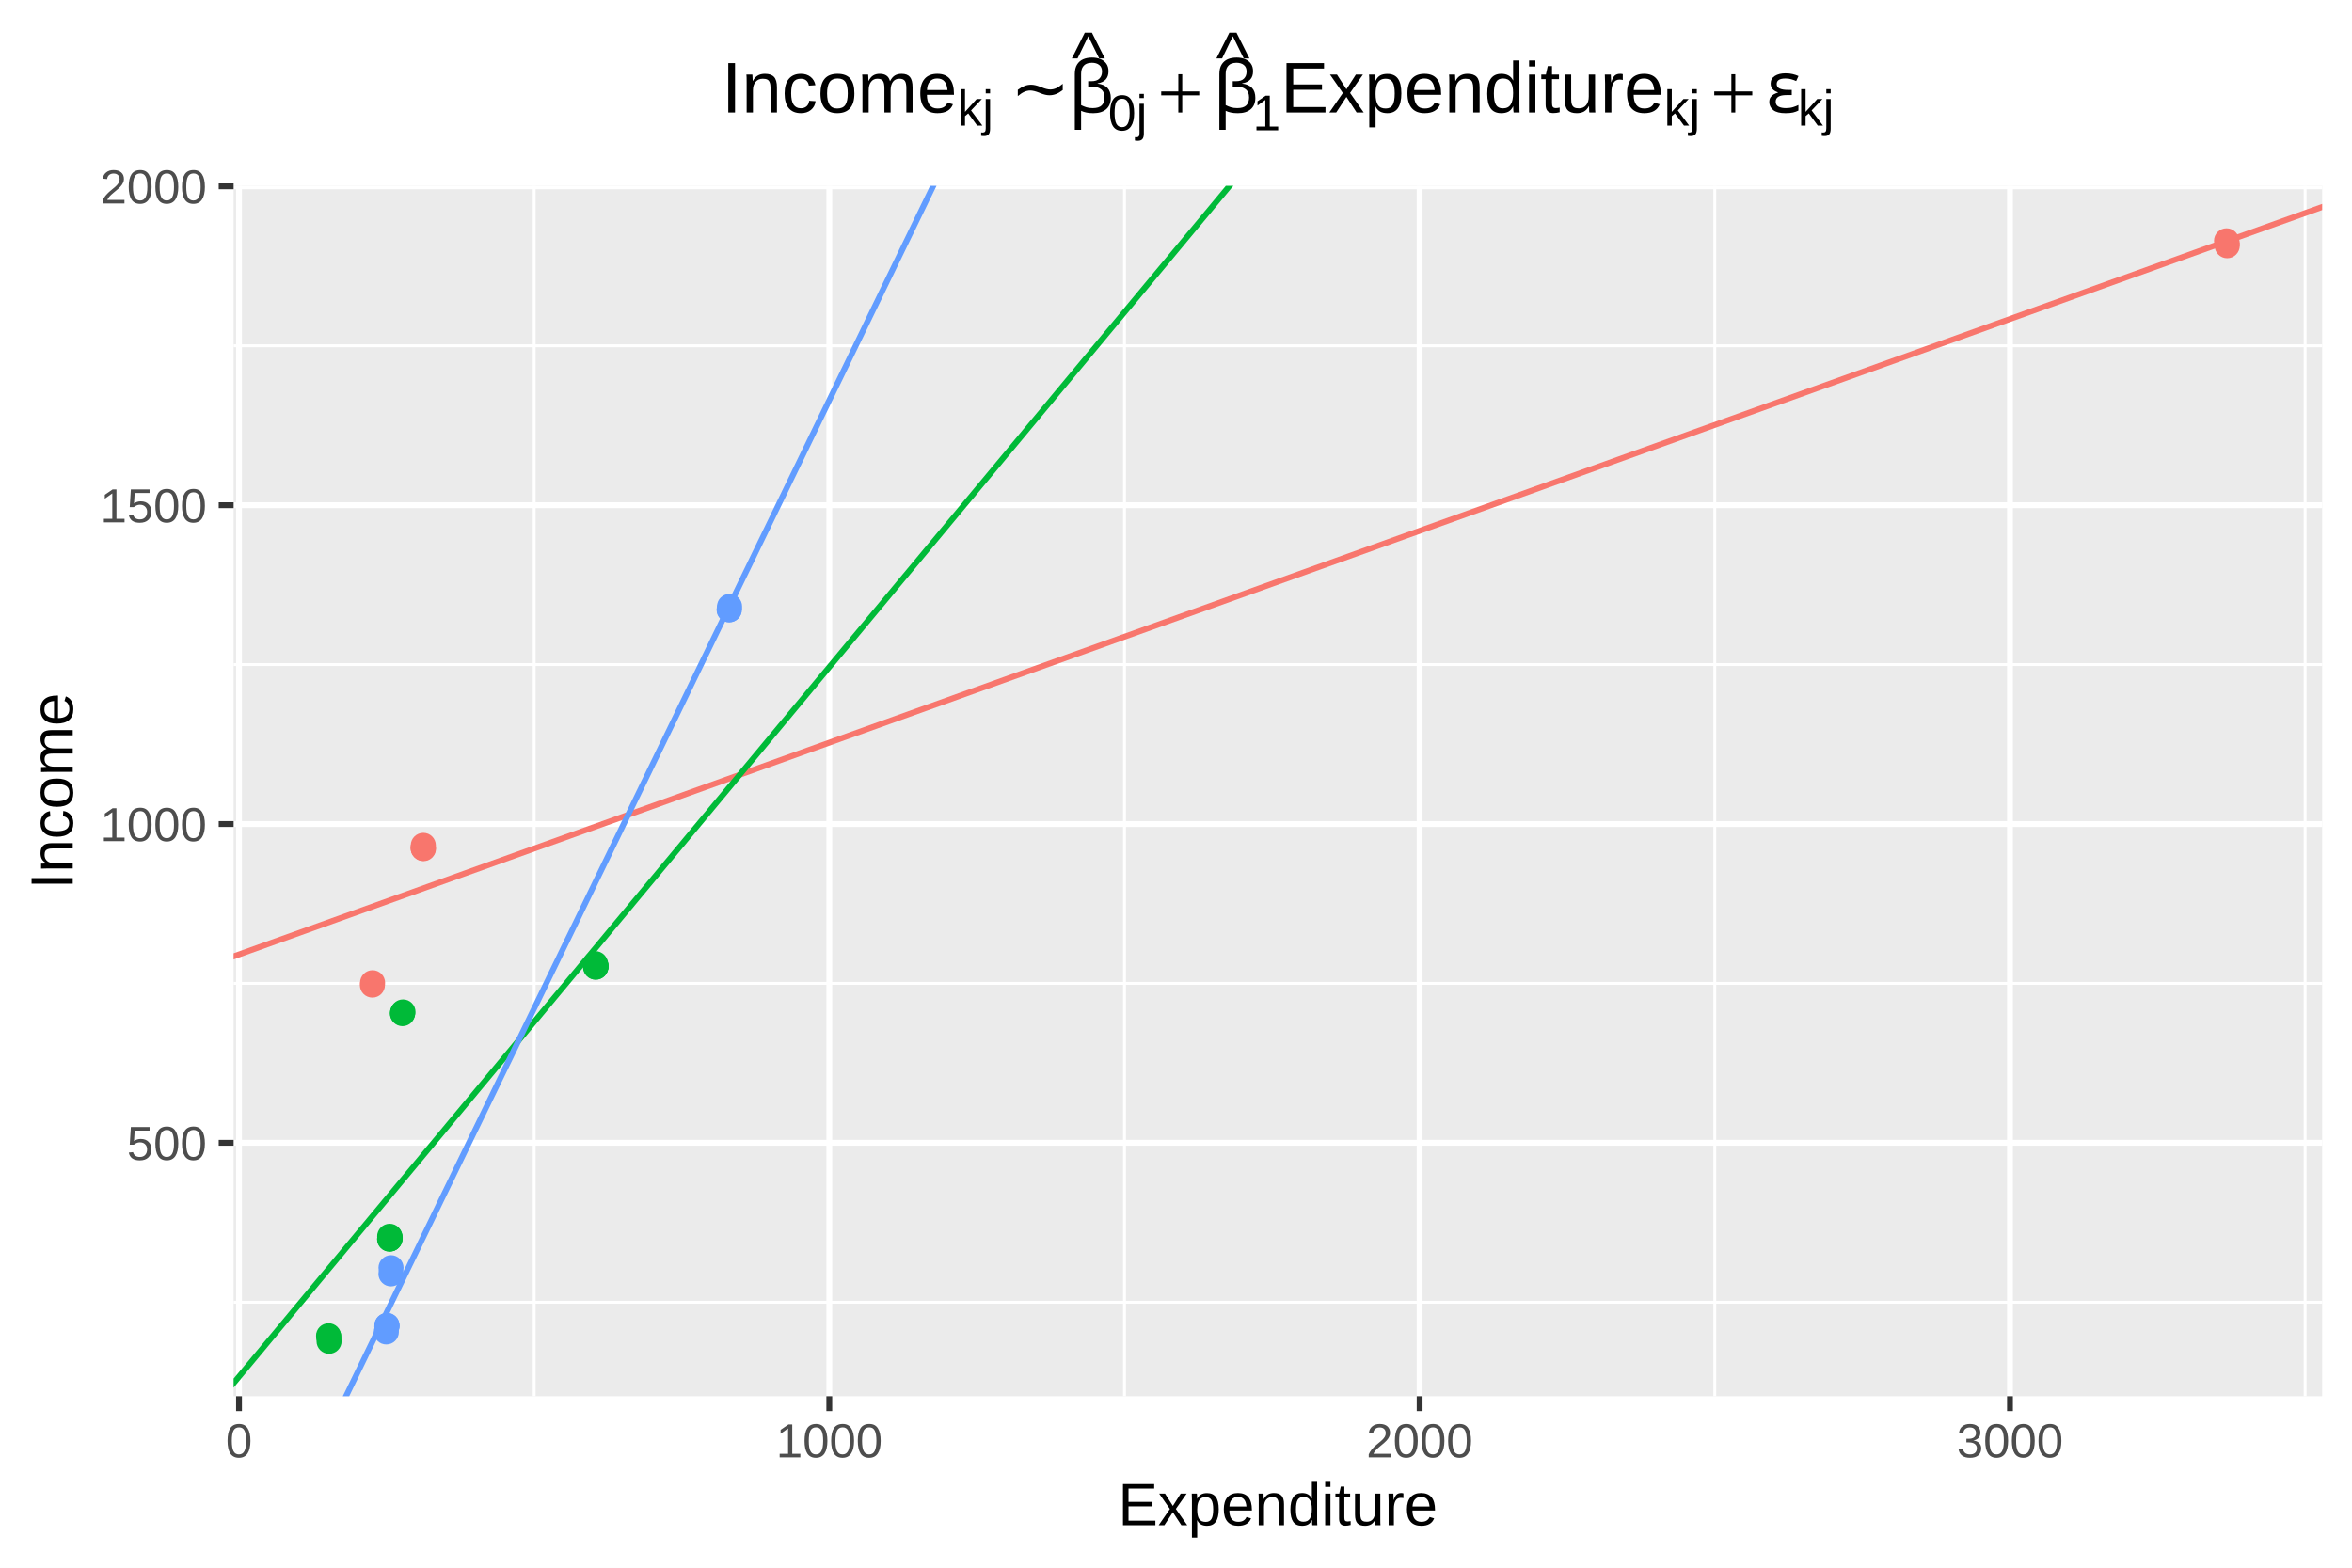
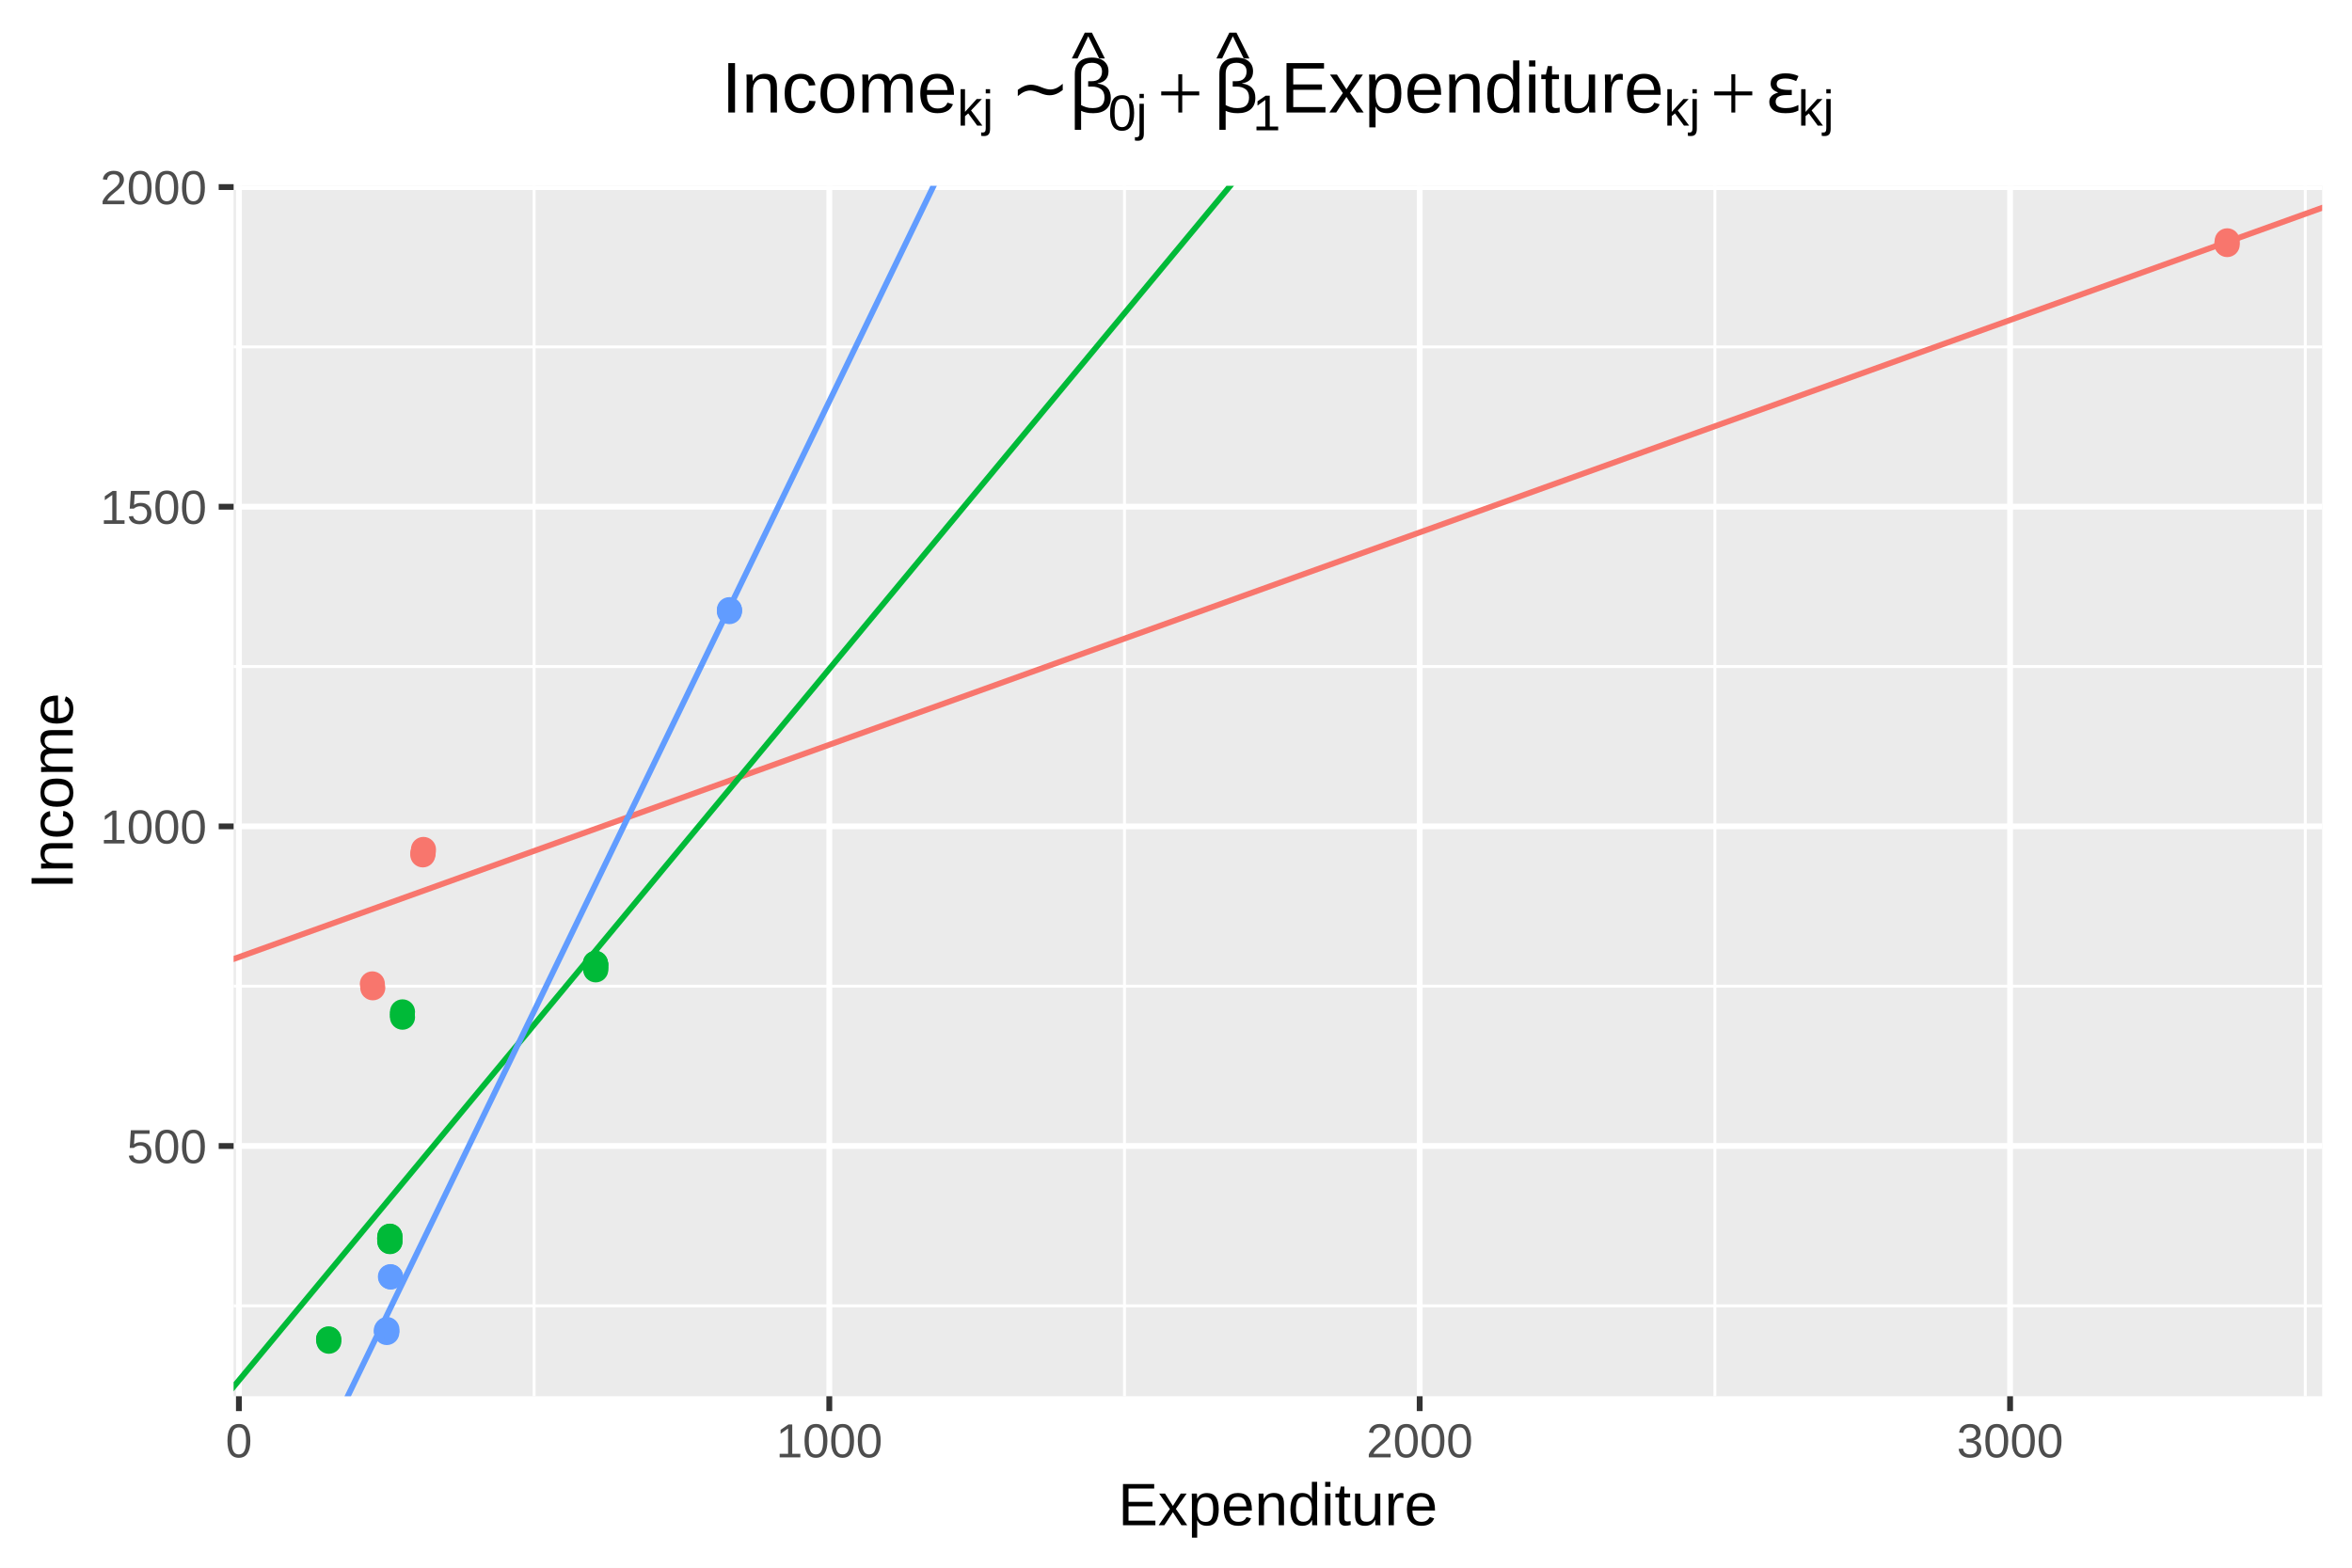
<svg xmlns="http://www.w3.org/2000/svg" width="432.00pt" height="288.00pt" viewBox="0 0 432.00 288.00">
  <g class="svglite">
    <defs>
      <style type="text/css">
    .svglite line, .svglite polyline, .svglite polygon, .svglite path, .svglite rect, .svglite circle {
      fill: none;
      stroke: #000000;
      stroke-linecap: round;
      stroke-linejoin: round;
      stroke-miterlimit: 10.00;
    }
    .svglite text {
      white-space: pre;
    }
    .svglite g.glyphgroup path {
      fill: inherit;
      stroke: none;
    }
  </style>
    </defs>
    <rect width="100%" height="100%" style="stroke: none; fill: #FFFFFF;" />
    <defs>
      <clipPath id="cpMC4wMHw0MzIuMDB8MC4wMHwyODguMDA=">
        <rect x="0.00" y="0.00" width="432.00" height="288.00" />
      </clipPath>
    </defs>
    <g clip-path="url(#cpMC4wMHw0MzIuMDB8MC4wMHwyODguMDA=)">
      <rect x="0" y="0.00" width="432.00" height="288.00" style="stroke-width: 1.07; stroke: #FFFFFF; fill: #FFFFFF;" />
    </g>
    <defs>
      <clipPath id="cpNDIuOTF8NDI2LjUyfDM0LjEzfDI1Ni41MA==">
        <rect x="42.91" y="34.13" width="383.61" height="222.37" />
      </clipPath>
    </defs>
    <g clip-path="url(#cpNDIuOTF8NDI2LjUyfDM0LjEzfDI1Ni41MA==)">
      <rect x="42.91" y="34.13" width="383.61" height="222.37" style="stroke-width: 1.07; stroke: none; fill: #EBEBEB;" />
-       <polyline points="42.91,239.24 426.52,239.24 " style="stroke-width: 0.53; stroke: #FFFFFF; stroke-linecap: butt;" />
-       <polyline points="42.91,180.66 426.52,180.66 " style="stroke-width: 0.53; stroke: #FFFFFF; stroke-linecap: butt;" />
-       <polyline points="42.91,122.09 426.52,122.09 " style="stroke-width: 0.53; stroke: #FFFFFF; stroke-linecap: butt;" />
-       <polyline points="42.91,63.52 426.52,63.52 " style="stroke-width: 0.53; stroke: #FFFFFF; stroke-linecap: butt;" />
-       <polyline points="98.11,256.50 98.11,34.13 " style="stroke-width: 0.53; stroke: #FFFFFF; stroke-linecap: butt;" />
+       <polyline points="42.91,239.89 426.52,239.89 " style="stroke-width: 0.53; stroke: #FFFFFF; stroke-linecap: butt;" />
+       <polyline points="42.91,181.17 426.52,181.17 " style="stroke-width: 0.53; stroke: #FFFFFF; stroke-linecap: butt;" />
+       <polyline points="42.91,122.45 426.52,122.45 " style="stroke-width: 0.53; stroke: #FFFFFF; stroke-linecap: butt;" />
+       <polyline points="42.91,63.73 426.52,63.73 " style="stroke-width: 0.53; stroke: #FFFFFF; stroke-linecap: butt;" />
+       <polyline points="98.10,256.50 98.10,34.13 " style="stroke-width: 0.53; stroke: #FFFFFF; stroke-linecap: butt;" />
      <polyline points="206.54,256.50 206.54,34.13 " style="stroke-width: 0.53; stroke: #FFFFFF; stroke-linecap: butt;" />
-       <polyline points="314.96,256.50 314.96,34.13 " style="stroke-width: 0.53; stroke: #FFFFFF; stroke-linecap: butt;" />
-       <polyline points="423.39,256.50 423.39,34.13 " style="stroke-width: 0.53; stroke: #FFFFFF; stroke-linecap: butt;" />
-       <polyline points="42.91,209.95 426.52,209.95 " style="stroke-width: 1.07; stroke: #FFFFFF; stroke-linecap: butt;" />
-       <polyline points="42.91,151.38 426.52,151.38 " style="stroke-width: 1.07; stroke: #FFFFFF; stroke-linecap: butt;" />
-       <polyline points="42.91,92.81 426.52,92.81 " style="stroke-width: 1.07; stroke: #FFFFFF; stroke-linecap: butt;" />
-       <polyline points="42.91,34.23 426.52,34.23 " style="stroke-width: 1.07; stroke: #FFFFFF; stroke-linecap: butt;" />
-       <polyline points="43.90,256.50 43.90,34.13 " style="stroke-width: 1.07; stroke: #FFFFFF; stroke-linecap: butt;" />
+       <polyline points="314.98,256.50 314.98,34.13 " style="stroke-width: 0.53; stroke: #FFFFFF; stroke-linecap: butt;" />
+       <polyline points="423.42,256.50 423.42,34.13 " style="stroke-width: 0.53; stroke: #FFFFFF; stroke-linecap: butt;" />
+       <polyline points="42.91,210.53 426.52,210.53 " style="stroke-width: 1.07; stroke: #FFFFFF; stroke-linecap: butt;" />
+       <polyline points="42.91,151.81 426.52,151.81 " style="stroke-width: 1.07; stroke: #FFFFFF; stroke-linecap: butt;" />
+       <polyline points="42.91,93.09 426.52,93.09 " style="stroke-width: 1.07; stroke: #FFFFFF; stroke-linecap: butt;" />
+       <polyline points="42.91,34.37 426.52,34.37 " style="stroke-width: 1.07; stroke: #FFFFFF; stroke-linecap: butt;" />
+       <polyline points="43.88,256.50 43.88,34.13 " style="stroke-width: 1.07; stroke: #FFFFFF; stroke-linecap: butt;" />
      <polyline points="152.32,256.50 152.32,34.13 " style="stroke-width: 1.07; stroke: #FFFFFF; stroke-linecap: butt;" />
-       <polyline points="260.75,256.50 260.75,34.13 " style="stroke-width: 1.07; stroke: #FFFFFF; stroke-linecap: butt;" />
-       <polyline points="369.18,256.50 369.18,34.13 " style="stroke-width: 1.07; stroke: #FFFFFF; stroke-linecap: butt;" />
-       <circle cx="409.08" cy="45.14" r="1.95" style="stroke-width: 0.71; stroke: #F8766D; fill: #F8766D;" />
-       <circle cx="408.96" cy="44.24" r="1.95" style="stroke-width: 0.71; stroke: #F8766D; fill: #F8766D;" />
-       <circle cx="409.08" cy="44.71" r="1.95" style="stroke-width: 0.71; stroke: #F8766D; fill: #F8766D;" />
-       <circle cx="77.75" cy="155.30" r="1.95" style="stroke-width: 0.71; stroke: #F8766D; fill: #F8766D;" />
-       <circle cx="77.75" cy="155.84" r="1.95" style="stroke-width: 0.71; stroke: #F8766D; fill: #F8766D;" />
-       <circle cx="77.77" cy="155.90" r="1.95" style="stroke-width: 0.71; stroke: #F8766D; fill: #F8766D;" />
-       <circle cx="77.71" cy="155.77" r="1.95" style="stroke-width: 0.71; stroke: #F8766D; fill: #F8766D;" />
-       <circle cx="68.43" cy="180.54" r="1.95" style="stroke-width: 0.71; stroke: #F8766D; fill: #F8766D;" />
-       <circle cx="68.40" cy="180.97" r="1.95" style="stroke-width: 0.71; stroke: #F8766D; fill: #F8766D;" />
-       <circle cx="134.00" cy="111.41" r="1.95" style="stroke-width: 0.71; stroke: #619CFF; fill: #619CFF;" />
-       <circle cx="133.93" cy="112.01" r="1.95" style="stroke-width: 0.71; stroke: #619CFF; fill: #619CFF;" />
-       <circle cx="133.95" cy="112.03" r="1.95" style="stroke-width: 0.71; stroke: #619CFF; fill: #619CFF;" />
-       <circle cx="71.82" cy="232.90" r="1.95" style="stroke-width: 0.71; stroke: #619CFF; fill: #619CFF;" />
-       <circle cx="71.81" cy="234.02" r="1.95" style="stroke-width: 0.71; stroke: #619CFF; fill: #619CFF;" />
-       <circle cx="71.08" cy="243.50" r="1.95" style="stroke-width: 0.71; stroke: #619CFF; fill: #619CFF;" />
-       <circle cx="71.07" cy="243.51" r="1.95" style="stroke-width: 0.71; stroke: #619CFF; fill: #619CFF;" />
-       <circle cx="70.96" cy="244.69" r="1.95" style="stroke-width: 0.71; stroke: #619CFF; fill: #619CFF;" />
-       <circle cx="71.06" cy="243.72" r="1.95" style="stroke-width: 0.71; stroke: #619CFF; fill: #619CFF;" />
-       <circle cx="60.44" cy="246.40" r="1.95" style="stroke-width: 0.71; stroke: #00BA38; fill: #00BA38;" />
-       <circle cx="60.35" cy="245.40" r="1.95" style="stroke-width: 0.71; stroke: #00BA38; fill: #00BA38;" />
-       <circle cx="60.40" cy="245.61" r="1.95" style="stroke-width: 0.71; stroke: #00BA38; fill: #00BA38;" />
-       <circle cx="71.56" cy="227.65" r="1.95" style="stroke-width: 0.71; stroke: #00BA38; fill: #00BA38;" />
-       <circle cx="71.58" cy="227.12" r="1.95" style="stroke-width: 0.71; stroke: #00BA38; fill: #00BA38;" />
-       <circle cx="71.58" cy="227.59" r="1.95" style="stroke-width: 0.71; stroke: #00BA38; fill: #00BA38;" />
-       <circle cx="71.66" cy="227.29" r="1.95" style="stroke-width: 0.71; stroke: #00BA38; fill: #00BA38;" />
-       <circle cx="71.66" cy="227.56" r="1.95" style="stroke-width: 0.71; stroke: #00BA38; fill: #00BA38;" />
-       <circle cx="109.43" cy="177.56" r="1.95" style="stroke-width: 0.71; stroke: #00BA38; fill: #00BA38;" />
-       <circle cx="109.47" cy="177.38" r="1.95" style="stroke-width: 0.71; stroke: #00BA38; fill: #00BA38;" />
-       <circle cx="109.35" cy="177.04" r="1.95" style="stroke-width: 0.71; stroke: #00BA38; fill: #00BA38;" />
-       <circle cx="109.47" cy="177.53" r="1.95" style="stroke-width: 0.71; stroke: #00BA38; fill: #00BA38;" />
-       <circle cx="109.44" cy="177.67" r="1.95" style="stroke-width: 0.71; stroke: #00BA38; fill: #00BA38;" />
-       <circle cx="109.39" cy="177.66" r="1.95" style="stroke-width: 0.71; stroke: #00BA38; fill: #00BA38;" />
-       <circle cx="74.02" cy="185.91" r="1.95" style="stroke-width: 0.71; stroke: #00BA38; fill: #00BA38;" />
-       <circle cx="73.92" cy="186.09" r="1.95" style="stroke-width: 0.71; stroke: #00BA38; fill: #00BA38;" />
-       <circle cx="73.93" cy="186.21" r="1.95" style="stroke-width: 0.71; stroke: #00BA38; fill: #00BA38;" />
-       <line x1="-340.70" y1="313.37" x2="810.13" y2="-99.65" style="stroke-width: 1.07; stroke: #F8766D; stroke-linecap: butt;" />
-       <line x1="-144.03" y1="478.87" x2="410.79" y2="-188.24" style="stroke-width: 1.07; stroke: #00BA38; stroke-linecap: butt;" />
-       <line x1="-44.32" y1="478.87" x2="279.30" y2="-188.24" style="stroke-width: 1.07; stroke: #619CFF; stroke-linecap: butt;" />
+       <polyline points="260.76,256.50 260.76,34.13 " style="stroke-width: 1.07; stroke: #FFFFFF; stroke-linecap: butt;" />
+       <polyline points="369.20,256.50 369.20,34.13 " style="stroke-width: 1.07; stroke: #FFFFFF; stroke-linecap: butt;" />
+       <circle cx="409.08" cy="44.93" r="1.95" style="stroke-width: 0.71; stroke: #F8766D; fill: #F8766D;" />
+       <circle cx="409.08" cy="44.24" r="1.95" style="stroke-width: 0.71; stroke: #F8766D; fill: #F8766D;" />
+       <circle cx="409.00" cy="44.81" r="1.95" style="stroke-width: 0.71; stroke: #F8766D; fill: #F8766D;" />
+       <circle cx="77.74" cy="156.56" r="1.95" style="stroke-width: 0.71; stroke: #F8766D; fill: #F8766D;" />
+       <circle cx="77.66" cy="157.05" r="1.95" style="stroke-width: 0.71; stroke: #F8766D; fill: #F8766D;" />
+       <circle cx="77.78" cy="156.05" r="1.95" style="stroke-width: 0.71; stroke: #F8766D; fill: #F8766D;" />
+       <circle cx="77.68" cy="156.72" r="1.95" style="stroke-width: 0.71; stroke: #F8766D; fill: #F8766D;" />
+       <circle cx="68.39" cy="180.75" r="1.95" style="stroke-width: 0.71; stroke: #F8766D; fill: #F8766D;" />
+       <circle cx="68.47" cy="181.47" r="1.95" style="stroke-width: 0.71; stroke: #F8766D; fill: #F8766D;" />
+       <circle cx="133.97" cy="112.00" r="1.95" style="stroke-width: 0.71; stroke: #619CFF; fill: #619CFF;" />
+       <circle cx="133.97" cy="112.36" r="1.95" style="stroke-width: 0.71; stroke: #619CFF; fill: #619CFF;" />
+       <circle cx="134.00" cy="112.14" r="1.95" style="stroke-width: 0.71; stroke: #619CFF; fill: #619CFF;" />
+       <circle cx="71.77" cy="234.60" r="1.95" style="stroke-width: 0.71; stroke: #619CFF; fill: #619CFF;" />
+       <circle cx="71.71" cy="234.54" r="1.95" style="stroke-width: 0.71; stroke: #619CFF; fill: #619CFF;" />
+       <circle cx="71.02" cy="244.62" r="1.95" style="stroke-width: 0.71; stroke: #619CFF; fill: #619CFF;" />
+       <circle cx="71.04" cy="244.80" r="1.95" style="stroke-width: 0.71; stroke: #619CFF; fill: #619CFF;" />
+       <circle cx="70.94" cy="244.46" r="1.95" style="stroke-width: 0.71; stroke: #619CFF; fill: #619CFF;" />
+       <circle cx="71.07" cy="244.24" r="1.95" style="stroke-width: 0.71; stroke: #619CFF; fill: #619CFF;" />
+       <circle cx="60.40" cy="246.40" r="1.95" style="stroke-width: 0.71; stroke: #00BA38; fill: #00BA38;" />
+       <circle cx="60.37" cy="245.97" r="1.95" style="stroke-width: 0.71; stroke: #00BA38; fill: #00BA38;" />
+       <circle cx="60.35" cy="246.04" r="1.95" style="stroke-width: 0.71; stroke: #00BA38; fill: #00BA38;" />
+       <circle cx="71.62" cy="227.13" r="1.95" style="stroke-width: 0.71; stroke: #00BA38; fill: #00BA38;" />
+       <circle cx="71.61" cy="227.10" r="1.95" style="stroke-width: 0.71; stroke: #00BA38; fill: #00BA38;" />
+       <circle cx="71.64" cy="228.10" r="1.95" style="stroke-width: 0.71; stroke: #00BA38; fill: #00BA38;" />
+       <circle cx="71.56" cy="227.52" r="1.95" style="stroke-width: 0.71; stroke: #00BA38; fill: #00BA38;" />
+       <circle cx="71.58" cy="228.05" r="1.95" style="stroke-width: 0.71; stroke: #00BA38; fill: #00BA38;" />
+       <circle cx="109.41" cy="177.93" r="1.95" style="stroke-width: 0.71; stroke: #00BA38; fill: #00BA38;" />
+       <circle cx="109.46" cy="177.34" r="1.95" style="stroke-width: 0.71; stroke: #00BA38; fill: #00BA38;" />
+       <circle cx="109.42" cy="178.17" r="1.95" style="stroke-width: 0.71; stroke: #00BA38; fill: #00BA38;" />
+       <circle cx="109.38" cy="176.98" r="1.95" style="stroke-width: 0.71; stroke: #00BA38; fill: #00BA38;" />
+       <circle cx="109.39" cy="177.25" r="1.95" style="stroke-width: 0.71; stroke: #00BA38; fill: #00BA38;" />
+       <circle cx="109.36" cy="176.97" r="1.95" style="stroke-width: 0.71; stroke: #00BA38; fill: #00BA38;" />
+       <circle cx="73.93" cy="185.89" r="1.95" style="stroke-width: 0.71; stroke: #00BA38; fill: #00BA38;" />
+       <circle cx="73.90" cy="186.39" r="1.95" style="stroke-width: 0.71; stroke: #00BA38; fill: #00BA38;" />
+       <circle cx="73.93" cy="186.87" r="1.95" style="stroke-width: 0.71; stroke: #00BA38; fill: #00BA38;" />
+       <line x1="-340.70" y1="314.18" x2="810.13" y2="-99.83" style="stroke-width: 1.07; stroke: #F8766D; stroke-linecap: butt;" />
+       <line x1="-143.03" y1="478.87" x2="410.46" y2="-188.24" style="stroke-width: 1.07; stroke: #00BA38; stroke-linecap: butt;" />
+       <line x1="-43.75" y1="478.87" x2="279.10" y2="-188.24" style="stroke-width: 1.07; stroke: #619CFF; stroke-linecap: butt;" />
    </g>
    <g clip-path="url(#cpMC4wMHw0MzIuMDB8MC4wMHwyODguMDA=)">
-       <text x="37.98" y="213.10" text-anchor="end" style="font-size: 8.80px;fill: #4D4D4D; font-family: &quot;Arial&quot;;" textLength="14.67px" lengthAdjust="spacingAndGlyphs">500</text>
-       <text x="37.98" y="154.53" text-anchor="end" style="font-size: 8.80px;fill: #4D4D4D; font-family: &quot;Arial&quot;;" textLength="19.56px" lengthAdjust="spacingAndGlyphs">1000</text>
-       <text x="37.98" y="95.96" text-anchor="end" style="font-size: 8.80px;fill: #4D4D4D; font-family: &quot;Arial&quot;;" textLength="19.56px" lengthAdjust="spacingAndGlyphs">1500</text>
-       <text x="37.98" y="37.38" text-anchor="end" style="font-size: 8.80px;fill: #4D4D4D; font-family: &quot;Arial&quot;;" textLength="19.56px" lengthAdjust="spacingAndGlyphs">2000</text>
-       <polyline points="40.17,209.95 42.91,209.95 " style="stroke-width: 1.07; stroke: #333333; stroke-linecap: butt;" />
-       <polyline points="40.17,151.38 42.91,151.38 " style="stroke-width: 1.07; stroke: #333333; stroke-linecap: butt;" />
-       <polyline points="40.17,92.81 42.91,92.81 " style="stroke-width: 1.07; stroke: #333333; stroke-linecap: butt;" />
-       <polyline points="40.17,34.23 42.91,34.23 " style="stroke-width: 1.07; stroke: #333333; stroke-linecap: butt;" />
-       <polyline points="43.90,259.24 43.90,256.50 " style="stroke-width: 1.07; stroke: #333333; stroke-linecap: butt;" />
+       <text x="37.98" y="213.68" text-anchor="end" style="font-size: 8.80px;fill: #4D4D4D; font-family: &quot;Arial&quot;;" textLength="14.67px" lengthAdjust="spacingAndGlyphs">500</text>
+       <text x="37.98" y="154.96" text-anchor="end" style="font-size: 8.80px;fill: #4D4D4D; font-family: &quot;Arial&quot;;" textLength="19.56px" lengthAdjust="spacingAndGlyphs">1000</text>
+       <text x="37.98" y="96.24" text-anchor="end" style="font-size: 8.80px;fill: #4D4D4D; font-family: &quot;Arial&quot;;" textLength="19.56px" lengthAdjust="spacingAndGlyphs">1500</text>
+       <text x="37.98" y="37.52" text-anchor="end" style="font-size: 8.80px;fill: #4D4D4D; font-family: &quot;Arial&quot;;" textLength="19.56px" lengthAdjust="spacingAndGlyphs">2000</text>
+       <polyline points="40.17,210.53 42.91,210.53 " style="stroke-width: 1.07; stroke: #333333; stroke-linecap: butt;" />
+       <polyline points="40.17,151.81 42.91,151.81 " style="stroke-width: 1.07; stroke: #333333; stroke-linecap: butt;" />
+       <polyline points="40.17,93.09 42.91,93.09 " style="stroke-width: 1.07; stroke: #333333; stroke-linecap: butt;" />
+       <polyline points="40.17,34.37 42.91,34.37 " style="stroke-width: 1.07; stroke: #333333; stroke-linecap: butt;" />
+       <polyline points="43.88,259.24 43.88,256.50 " style="stroke-width: 1.07; stroke: #333333; stroke-linecap: butt;" />
      <polyline points="152.32,259.24 152.32,256.50 " style="stroke-width: 1.07; stroke: #333333; stroke-linecap: butt;" />
-       <polyline points="260.75,259.24 260.75,256.50 " style="stroke-width: 1.07; stroke: #333333; stroke-linecap: butt;" />
-       <polyline points="369.18,259.24 369.18,256.50 " style="stroke-width: 1.07; stroke: #333333; stroke-linecap: butt;" />
-       <text x="43.90" y="267.74" text-anchor="middle" style="font-size: 8.80px;fill: #4D4D4D; font-family: &quot;Arial&quot;;" textLength="4.89px" lengthAdjust="spacingAndGlyphs">0</text>
+       <polyline points="260.76,259.24 260.76,256.50 " style="stroke-width: 1.07; stroke: #333333; stroke-linecap: butt;" />
+       <polyline points="369.20,259.24 369.20,256.50 " style="stroke-width: 1.07; stroke: #333333; stroke-linecap: butt;" />
+       <text x="43.88" y="267.74" text-anchor="middle" style="font-size: 8.80px;fill: #4D4D4D; font-family: &quot;Arial&quot;;" textLength="4.89px" lengthAdjust="spacingAndGlyphs">0</text>
      <text x="152.32" y="267.74" text-anchor="middle" style="font-size: 8.80px;fill: #4D4D4D; font-family: &quot;Arial&quot;;" textLength="19.56px" lengthAdjust="spacingAndGlyphs">1000</text>
-       <text x="260.75" y="267.74" text-anchor="middle" style="font-size: 8.80px;fill: #4D4D4D; font-family: &quot;Arial&quot;;" textLength="19.56px" lengthAdjust="spacingAndGlyphs">2000</text>
-       <text x="369.18" y="267.74" text-anchor="middle" style="font-size: 8.80px;fill: #4D4D4D; font-family: &quot;Arial&quot;;" textLength="19.56px" lengthAdjust="spacingAndGlyphs">3000</text>
+       <text x="260.76" y="267.74" text-anchor="middle" style="font-size: 8.80px;fill: #4D4D4D; font-family: &quot;Arial&quot;;" textLength="19.56px" lengthAdjust="spacingAndGlyphs">2000</text>
+       <text x="369.20" y="267.74" text-anchor="middle" style="font-size: 8.80px;fill: #4D4D4D; font-family: &quot;Arial&quot;;" textLength="19.56px" lengthAdjust="spacingAndGlyphs">3000</text>
      <text x="234.71" y="280.20" text-anchor="middle" style="font-size: 11.00px; font-family: &quot;Arial&quot;;" textLength="58.75px" lengthAdjust="spacingAndGlyphs">Expenditure</text>
      <text transform="translate(13.36,145.32) rotate(-90)" text-anchor="middle" style="font-size: 11.00px; font-family: &quot;Arial&quot;;" textLength="36.09px" lengthAdjust="spacingAndGlyphs">Income</text>
      <text x="132.55" y="20.67" style="font-size: 13.20px; font-family: &quot;Arial&quot;;" textLength="3.66px" lengthAdjust="spacingAndGlyphs">I</text>
      <text x="136.22" y="20.67" style="font-size: 13.20px; font-family: &quot;Arial&quot;;" textLength="7.33px" lengthAdjust="spacingAndGlyphs">n</text>
      <text x="143.55" y="20.67" style="font-size: 13.20px; font-family: &quot;Arial&quot;;" textLength="6.59px" lengthAdjust="spacingAndGlyphs">c</text>
      <text x="150.15" y="20.67" style="font-size: 13.20px; font-family: &quot;Arial&quot;;" textLength="7.33px" lengthAdjust="spacingAndGlyphs">o</text>
      <text x="157.49" y="20.67" style="font-size: 13.20px; font-family: &quot;Arial&quot;;" textLength="10.98px" lengthAdjust="spacingAndGlyphs">m</text>
      <text x="168.47" y="20.67" style="font-size: 13.20px; font-family: &quot;Arial&quot;;" textLength="7.33px" lengthAdjust="spacingAndGlyphs">e</text>
      <text x="175.81" y="23.07" style="font-size: 9.24px; font-family: &quot;Arial&quot;;" textLength="4.62px" lengthAdjust="spacingAndGlyphs">k</text>
      <text x="180.43" y="23.07" style="font-size: 9.24px; font-family: &quot;Arial&quot;;" textLength="2.05px" lengthAdjust="spacingAndGlyphs">j</text>
      <text x="185.54" y="20.67" style="font-size: 13.20px; font-family: &quot;Arial&quot;;" textLength="7.25px" lengthAdjust="spacingAndGlyphs">∼</text>
      <text x="196.29" y="20.67" style="font-size: 13.20px; font-family: &quot;Symbol&quot;;" textLength="7.23px" lengthAdjust="spacingAndGlyphs">β</text>
      <text x="196.81" y="15.08" style="font-size: 13.20px; font-family: &quot;Arial&quot;;" textLength="6.19px" lengthAdjust="spacingAndGlyphs">^</text>
      <text x="203.53" y="23.94" style="font-size: 9.24px; font-family: &quot;Arial&quot;;" textLength="5.14px" lengthAdjust="spacingAndGlyphs">0</text>
      <text x="208.67" y="23.94" style="font-size: 9.24px; font-family: &quot;Arial&quot;;" textLength="2.05px" lengthAdjust="spacingAndGlyphs">j</text>
      <text x="213.16" y="20.67" style="font-size: 13.20px; font-family: &quot;Symbol&quot;;" textLength="7.23px" lengthAdjust="spacingAndGlyphs">+</text>
      <text x="222.84" y="20.67" style="font-size: 13.20px; font-family: &quot;Symbol&quot;;" textLength="7.23px" lengthAdjust="spacingAndGlyphs">β</text>
      <text x="223.36" y="15.08" style="font-size: 13.20px; font-family: &quot;Arial&quot;;" textLength="6.19px" lengthAdjust="spacingAndGlyphs">^</text>
      <text x="230.08" y="23.94" style="font-size: 9.24px; font-family: &quot;Arial&quot;;" textLength="5.14px" lengthAdjust="spacingAndGlyphs">1</text>
      <text x="235.22" y="20.67" style="font-size: 13.20px; font-family: &quot;Arial&quot;;" textLength="8.80px" lengthAdjust="spacingAndGlyphs">E</text>
      <text x="244.02" y="20.67" style="font-size: 13.20px; font-family: &quot;Arial&quot;;" textLength="6.59px" lengthAdjust="spacingAndGlyphs">x</text>
      <text x="250.61" y="20.67" style="font-size: 13.20px; font-family: &quot;Arial&quot;;" textLength="7.33px" lengthAdjust="spacingAndGlyphs">p</text>
      <text x="257.95" y="20.67" style="font-size: 13.20px; font-family: &quot;Arial&quot;;" textLength="7.33px" lengthAdjust="spacingAndGlyphs">e</text>
      <text x="265.28" y="20.67" style="font-size: 13.20px; font-family: &quot;Arial&quot;;" textLength="7.33px" lengthAdjust="spacingAndGlyphs">n</text>
      <text x="272.62" y="20.67" style="font-size: 13.20px; font-family: &quot;Arial&quot;;" textLength="7.33px" lengthAdjust="spacingAndGlyphs">d</text>
      <text x="279.96" y="20.67" style="font-size: 13.20px; font-family: &quot;Arial&quot;;" textLength="2.94px" lengthAdjust="spacingAndGlyphs">i</text>
      <text x="282.89" y="20.67" style="font-size: 13.20px; font-family: &quot;Arial&quot;;" textLength="3.66px" lengthAdjust="spacingAndGlyphs">t</text>
      <text x="286.55" y="20.67" style="font-size: 13.20px; font-family: &quot;Arial&quot;;" textLength="7.33px" lengthAdjust="spacingAndGlyphs">u</text>
      <text x="293.89" y="20.67" style="font-size: 13.20px; font-family: &quot;Arial&quot;;" textLength="4.39px" lengthAdjust="spacingAndGlyphs">r</text>
      <text x="298.28" y="20.67" style="font-size: 13.20px; font-family: &quot;Arial&quot;;" textLength="7.33px" lengthAdjust="spacingAndGlyphs">e</text>
      <text x="305.62" y="23.07" style="font-size: 9.24px; font-family: &quot;Arial&quot;;" textLength="4.62px" lengthAdjust="spacingAndGlyphs">k</text>
      <text x="310.24" y="23.07" style="font-size: 9.24px; font-family: &quot;Arial&quot;;" textLength="2.05px" lengthAdjust="spacingAndGlyphs">j</text>
      <text x="314.74" y="20.67" style="font-size: 13.20px; font-family: &quot;Symbol&quot;;" textLength="7.23px" lengthAdjust="spacingAndGlyphs">+</text>
      <text x="324.41" y="20.67" style="font-size: 13.20px; font-family: &quot;Symbol&quot;;" textLength="5.78px" lengthAdjust="spacingAndGlyphs">ε</text>
      <text x="330.20" y="23.07" style="font-size: 9.24px; font-family: &quot;Arial&quot;;" textLength="4.62px" lengthAdjust="spacingAndGlyphs">k</text>
      <text x="334.82" y="23.07" style="font-size: 9.24px; font-family: &quot;Arial&quot;;" textLength="2.05px" lengthAdjust="spacingAndGlyphs">j</text>
    </g>
  </g>
</svg>
